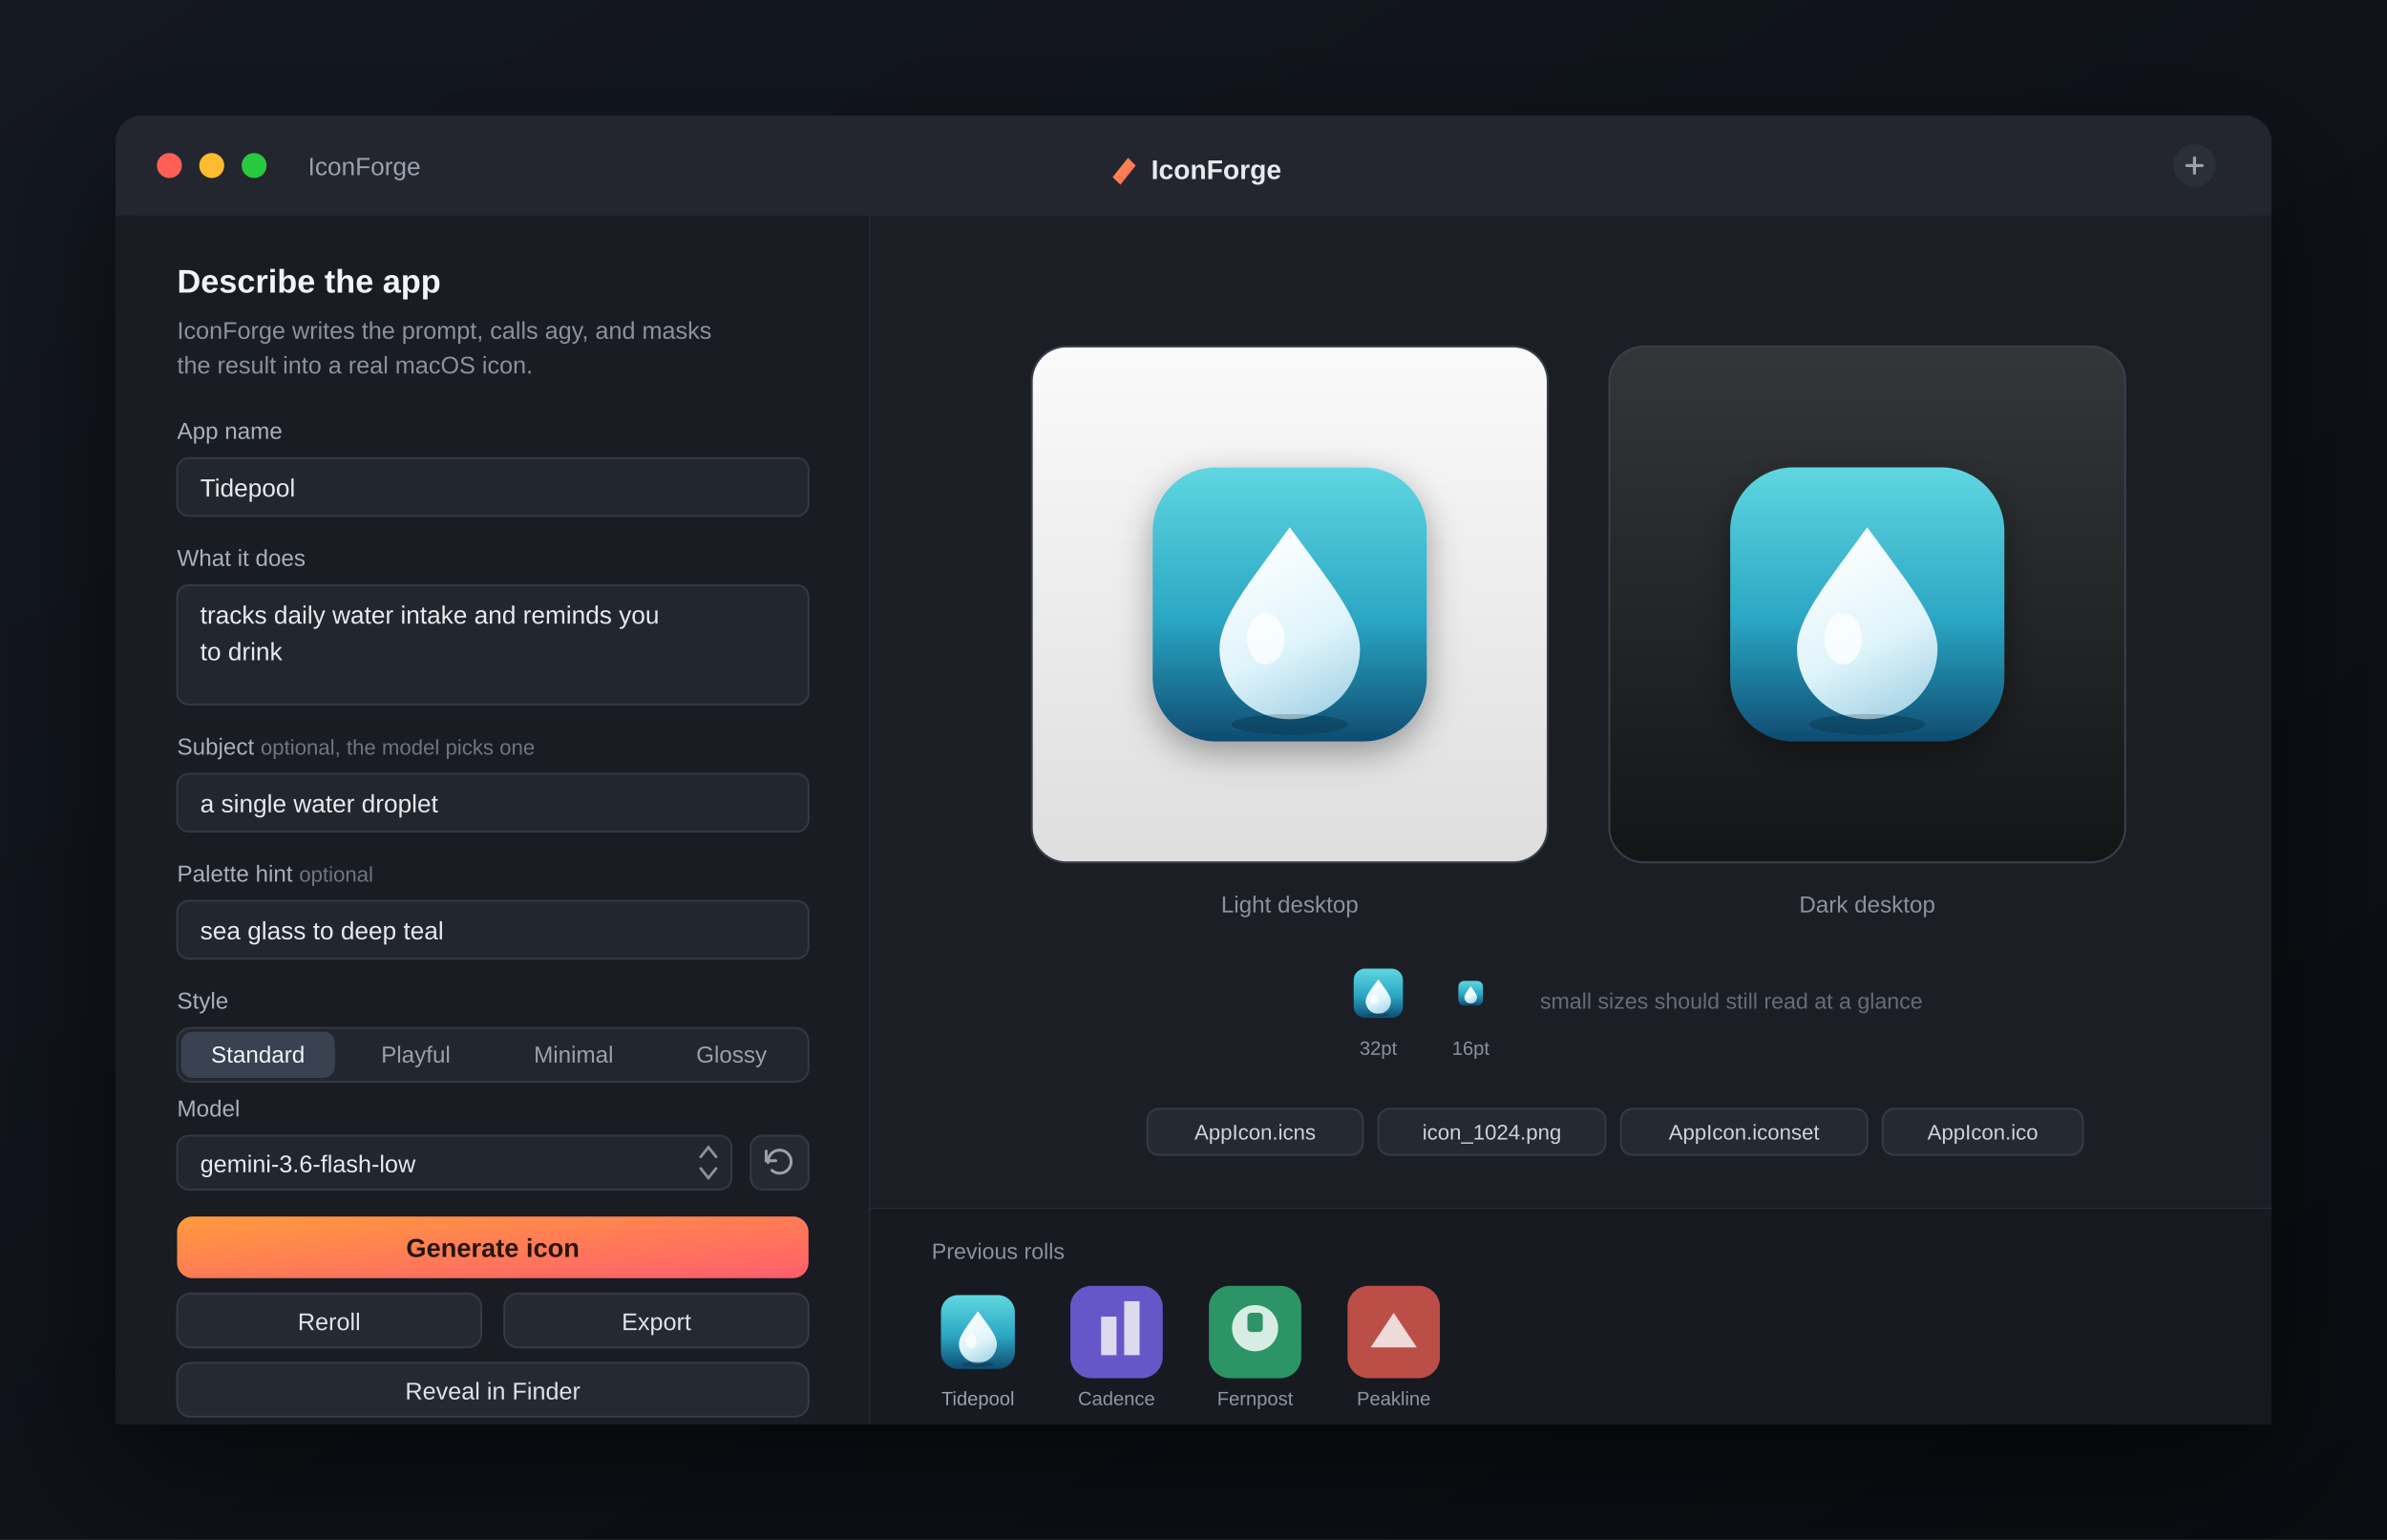
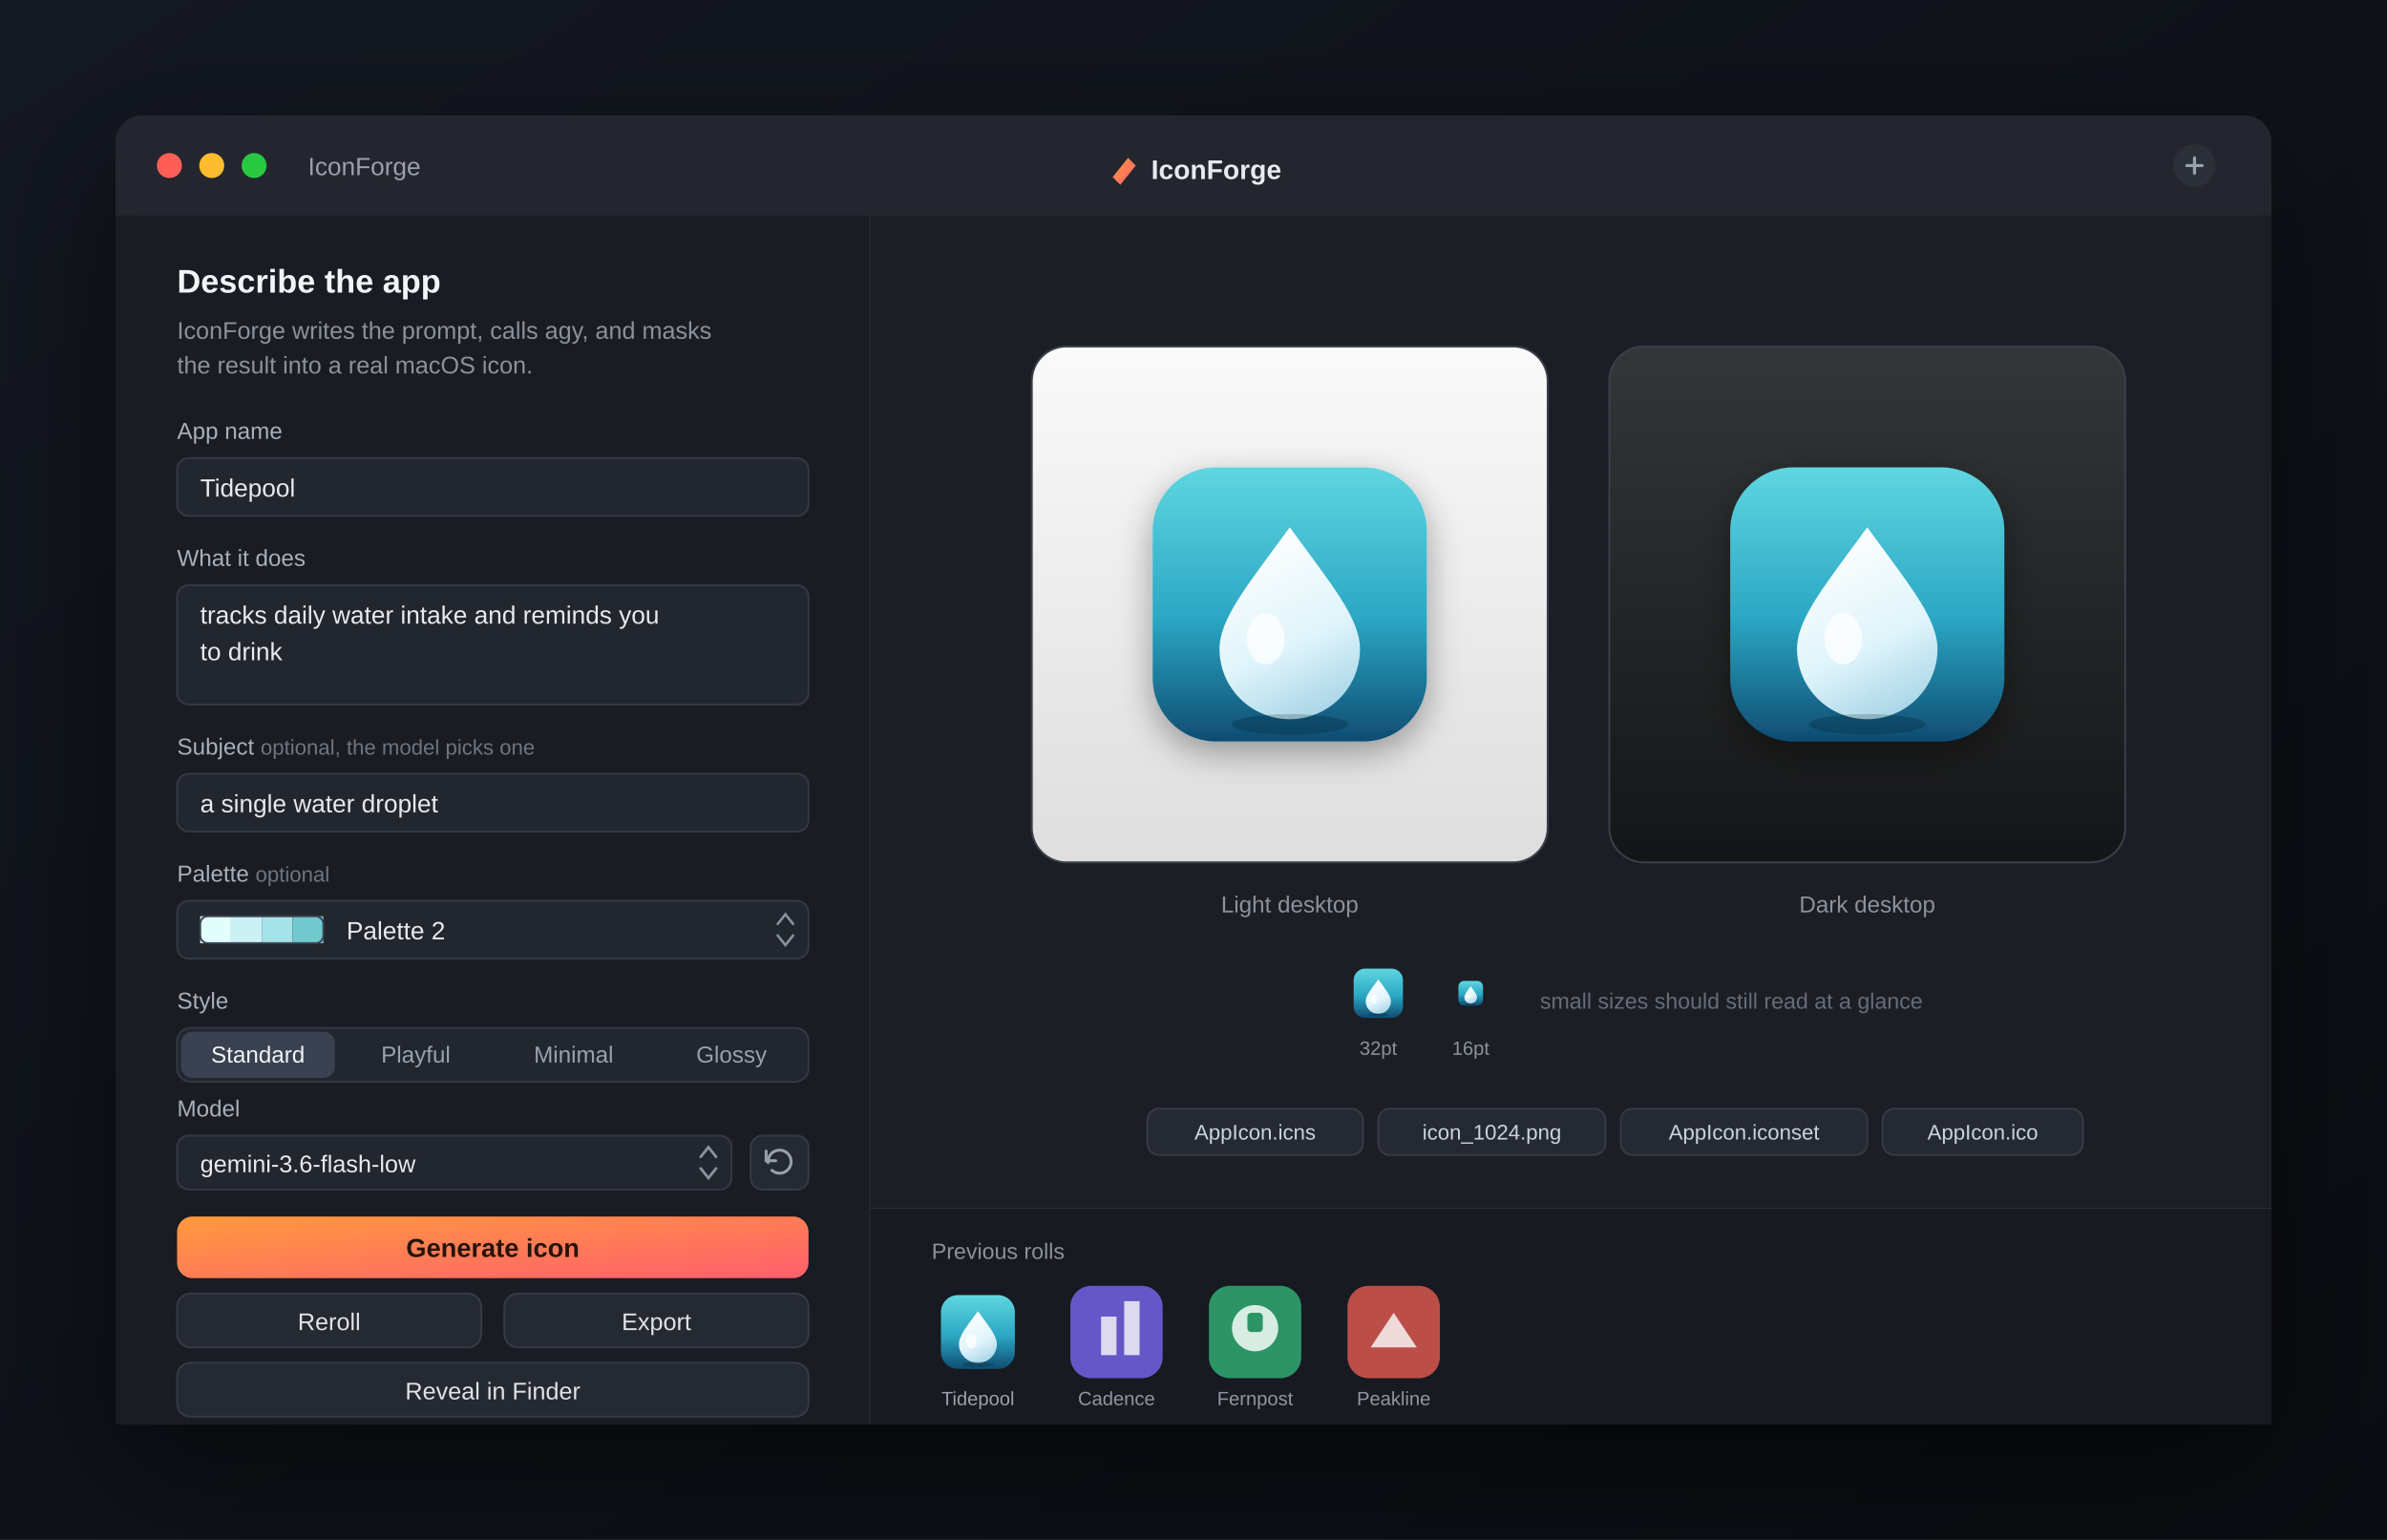
<svg xmlns="http://www.w3.org/2000/svg" viewBox="0 0 1240 800" width="1240" height="800" font-family="-apple-system, BlinkMacSystemFont, 'SF Pro Text', 'Helvetica Neue', Arial, sans-serif">
  <defs>
    <linearGradient id="pageBg" x1="0" y1="0" x2="1" y2="1">
      <stop offset="0%" stop-color="#141821" />
      <stop offset="100%" stop-color="#0a0c11" />
    </linearGradient>
    <linearGradient id="dropIcon" x1="0.5" y1="0" x2="0.5" y2="1">
      <stop offset="0%" stop-color="#5fd6e0" />
      <stop offset="55%" stop-color="#2ba7c4" />
      <stop offset="100%" stop-color="#0f4c72" />
    </linearGradient>
    <linearGradient id="dropBody" x1="0.35" y1="0" x2="0.7" y2="1">
      <stop offset="0%" stop-color="#ffffff" />
      <stop offset="60%" stop-color="#dff4fb" />
      <stop offset="100%" stop-color="#a7d4e6" />
    </linearGradient>
    <linearGradient id="lightCard" x1="0.5" y1="0" x2="0.5" y2="1">
      <stop offset="0%" stop-color="#fafafa" />
      <stop offset="100%" stop-color="#dedede" />
    </linearGradient>
    <linearGradient id="darkCard" x1="0.5" y1="0" x2="0.5" y2="1">
      <stop offset="0%" stop-color="#333739" />
      <stop offset="100%" stop-color="#141516" />
    </linearGradient>
    <linearGradient id="accent" x1="0" y1="0" x2="1" y2="1">
      <stop offset="0%" stop-color="#ff9a3d" />
      <stop offset="100%" stop-color="#ff5f6d" />
    </linearGradient>
    <filter id="iconShadow" x="-30%" y="-30%" width="160%" height="160%">
      <feDropShadow dx="0" dy="6" stdDeviation="9" flood-color="#000" flood-opacity="0.35" />
    </filter>
    <filter id="windowShadow" x="-10%" y="-10%" width="120%" height="130%">
      <feDropShadow dx="0" dy="26" stdDeviation="34" flood-color="#000" flood-opacity="0.55" />
    </filter>
    <symbol id="waterIcon" viewBox="0 0 200 200">
      <rect x="20" y="20" width="160" height="160" rx="37" fill="url(#dropIcon)" />
      <path d="M100 55 C124 88 141 108 141 126 a41 41 0 0 1 -82 0 C59 108 76 88 100 55 Z" fill="url(#dropBody)" />
      <ellipse cx="86" cy="120" rx="11" ry="15" fill="#ffffff" opacity="0.75" />
      <ellipse cx="100" cy="170" rx="34" ry="6" fill="#000" opacity="0.18" />
    </symbol>
  </defs>
  <rect width="1240" height="800" fill="url(#pageBg)" />
  <g filter="url(#windowShadow)">
    <rect x="60" y="60" width="1120" height="680" rx="14" fill="#1c1f26" />
  </g>
  <rect x="60" y="60" width="1120" height="52" rx="14" fill="#23262e" />
  <rect x="60" y="98" width="1120" height="14" fill="#23262e" />
  <circle cx="88" cy="86" r="6.5" fill="#ff5f57" />
  <circle cx="110" cy="86" r="6.5" fill="#febc2e" />
  <circle cx="132" cy="86" r="6.5" fill="#28c840" />
  <text x="160" y="91" fill="#9aa1ad" font-size="13">IconForge</text>
  <g transform="translate(576 78)">
    <path d="M2 14 L10 4 L14 8 L6 18 Z" fill="url(#accent)" />
    <text x="22" y="15" fill="#e8eaef" font-size="14" font-weight="600">IconForge</text>
  </g>
  <circle cx="1140" cy="86" r="11" fill="#2b2f38" />
  <path d="M1136 86 h8 M1140 82 v8" stroke="#9aa1ad" stroke-width="1.6" stroke-linecap="round" />
  <rect x="60" y="112" width="392" height="628" fill="#191c22" />
  <line x1="452" y1="112" x2="452" y2="740" stroke="#2b2f38" stroke-width="1" />
  <text x="92" y="152" fill="#f2f4f8" font-size="17" font-weight="600">Describe the app</text>
  <text x="92" y="176" fill="#8b929c" font-size="12.5">IconForge writes the prompt, calls agy, and masks</text>
  <text x="92" y="194" fill="#8b929c" font-size="12.5">the result into a real macOS icon.</text>
  <text x="92" y="228" fill="#a8b0bb" font-size="12">App name</text>
  <rect x="92" y="238" width="328" height="30" rx="6" fill="#22262e" stroke="#333844" />
  <text x="104" y="258" fill="#e8eaef" font-size="13">Tidepool</text>
  <text x="92" y="294" fill="#a8b0bb" font-size="12">What it does</text>
  <rect x="92" y="304" width="328" height="62" rx="6" fill="#22262e" stroke="#333844" />
  <text x="104" y="324" fill="#e8eaef" font-size="13">tracks daily water intake and reminds you</text>
  <text x="104" y="343" fill="#e8eaef" font-size="13">to drink</text>
  <text x="92" y="392" fill="#a8b0bb" font-size="12">Subject <tspan fill="#6e7580" font-size="11">optional, the model picks one</tspan>
  </text>
  <rect x="92" y="402" width="328" height="30" rx="6" fill="#22262e" stroke="#333844" />
  <text x="104" y="422" fill="#e8eaef" font-size="13">a single water droplet</text>
-   <text x="92" y="458" fill="#a8b0bb" font-size="12">Palette hint <tspan fill="#6e7580" font-size="11">optional</tspan>
+   <text x="92" y="458" fill="#a8b0bb" font-size="12">Palette <tspan fill="#6e7580" font-size="11">optional</tspan>
  </text>
  <rect x="92" y="468" width="328" height="30" rx="6" fill="#22262e" stroke="#333844" />
-   <text x="104" y="488" fill="#e8eaef" font-size="13">sea glass to deep teal</text>
+   <g>
+     <rect x="104" y="476" width="64" height="14" rx="4" fill="#22262e" />
+     <rect x="104" y="476" width="16" height="14" fill="#E3FDFD" />
+     <rect x="120" y="476" width="16" height="14" fill="#CBF1F5" />
+     <rect x="136" y="476" width="16" height="14" fill="#A6E3E9" />
+     <rect x="152" y="476" width="16" height="14" fill="#71C9CE" />
+     <rect x="104" y="476" width="64" height="14" rx="4" fill="none" stroke="#3a4150" />
+   </g>
+   <text x="180" y="488" fill="#e8eaef" font-size="13">Palette 2</text>
+   <path d="M404 480 l4 -5 l4 5 M404 486 l4 5 l4 -5" stroke="#8b929c" stroke-width="1.3" fill="none" stroke-linecap="round" />
  <text x="92" y="524" fill="#a8b0bb" font-size="12">Style</text>
  <rect x="92" y="534" width="328" height="28" rx="7" fill="#22262e" stroke="#333844" />
  <rect x="94" y="536" width="80" height="24" rx="6" fill="#3a4150" />
  <text x="134" y="552" fill="#f2f4f8" font-size="12" text-anchor="middle">Standard</text>
  <text x="216" y="552" fill="#9aa1ad" font-size="12" text-anchor="middle">Playful</text>
  <text x="298" y="552" fill="#9aa1ad" font-size="12" text-anchor="middle">Minimal</text>
  <text x="380" y="552" fill="#9aa1ad" font-size="12" text-anchor="middle">Glossy</text>
  <text x="92" y="580" fill="#a8b0bb" font-size="12">Model</text>
  <rect x="92" y="590" width="288" height="28" rx="6" fill="#22262e" stroke="#333844" />
  <text x="104" y="609" fill="#e8eaef" font-size="12.5">gemini-3.6-flash-low</text>
  <path d="M364 601 l4 -5 l4 5 M364 607 l4 5 l4 -5" stroke="#8b929c" stroke-width="1.4" fill="none" stroke-linecap="round" />
  <rect x="390" y="590" width="30" height="28" rx="6" fill="#252932" stroke="#343a46" />
  <path d="M399 604 a6 6 0 1 1 2 4" stroke="#9aa1ad" stroke-width="1.5" fill="none" stroke-linecap="round" />
  <path d="M398 598 v5 h5" stroke="#9aa1ad" stroke-width="1.5" fill="none" stroke-linecap="round" />
  <rect x="92" y="632" width="328" height="32" rx="8" fill="url(#accent)" />
  <text x="256" y="653" fill="#26140a" font-size="13.5" font-weight="600" text-anchor="middle">Generate icon</text>
  <rect x="92" y="672" width="158" height="28" rx="7" fill="#252932" stroke="#343a46" />
  <text x="171" y="691" fill="#dfe3ea" font-size="12.5" text-anchor="middle">Reroll</text>
  <rect x="262" y="672" width="158" height="28" rx="7" fill="#252932" stroke="#343a46" />
  <text x="341" y="691" fill="#dfe3ea" font-size="12.5" text-anchor="middle">Export</text>
  <rect x="92" y="708" width="328" height="28" rx="7" fill="#252932" stroke="#343a46" />
  <text x="256" y="727" fill="#dfe3ea" font-size="12.5" text-anchor="middle">Reveal in Finder</text>
  <rect x="452" y="112" width="728" height="516" fill="#1b1e25" />
  <rect x="536" y="180" width="268" height="268" rx="18" fill="url(#lightCard)" stroke="#3a3f4a" />
  <g filter="url(#iconShadow)">
    <use href="#waterIcon" x="581" y="225" width="178" height="178" />
  </g>
  <text x="670" y="474" fill="#8b929c" font-size="12" text-anchor="middle">Light desktop</text>
  <rect x="836" y="180" width="268" height="268" rx="18" fill="url(#darkCard)" stroke="#3a3f4a" />
  <g filter="url(#iconShadow)">
    <use href="#waterIcon" x="881" y="225" width="178" height="178" />
  </g>
  <text x="970" y="474" fill="#8b929c" font-size="12" text-anchor="middle">Dark desktop</text>
  <use href="#waterIcon" x="700" y="500" width="32" height="32" />
  <text x="716" y="548" fill="#8b929c" font-size="10" text-anchor="middle">32pt</text>
  <use href="#waterIcon" x="756" y="508" width="16" height="16" />
  <text x="764" y="548" fill="#8b929c" font-size="10" text-anchor="middle">16pt</text>
  <text x="800" y="524" fill="#666d78" font-size="11.5">small sizes should still read at a glance</text>
  <g font-size="11" fill="#cdd3dc">
    <rect x="596" y="576" width="112" height="24" rx="6" fill="#252932" stroke="#343a46" />
    <text x="652" y="592" text-anchor="middle">AppIcon.icns</text>
    <rect x="716" y="576" width="118" height="24" rx="6" fill="#252932" stroke="#343a46" />
    <text x="775" y="592" text-anchor="middle">icon_1024.png</text>
    <rect x="842" y="576" width="128" height="24" rx="6" fill="#252932" stroke="#343a46" />
    <text x="906" y="592" text-anchor="middle">AppIcon.iconset</text>
    <rect x="978" y="576" width="104" height="24" rx="6" fill="#252932" stroke="#343a46" />
    <text x="1030" y="592" text-anchor="middle">AppIcon.ico</text>
  </g>
  <line x1="452" y1="628" x2="1180" y2="628" stroke="#2b2f38" />
  <rect x="452" y="628" width="728" height="112" fill="#171a20" />
  <text x="484" y="654" fill="#8b929c" font-size="11.5">Previous rolls</text>
  <use href="#waterIcon" x="484" y="668" width="48" height="48" />
  <text x="508" y="730" fill="#9aa1ad" font-size="10" text-anchor="middle">Tidepool</text>
  <g opacity="0.92">
    <rect x="556" y="668" width="48" height="48" rx="11" fill="#6d5cd6" />
    <path d="M572 704 v-20 h8 v20 z M584 704 v-28 h8 v28 z" fill="#efeaff" />
    <text x="580" y="730" fill="#9aa1ad" font-size="10" text-anchor="middle">Cadence</text>
  </g>
  <g opacity="0.92">
    <rect x="628" y="668" width="48" height="48" rx="11" fill="#2f9e6b" />
    <circle cx="652" cy="690" r="12" fill="#e7fff3" />
    <rect x="648" y="682" width="8" height="10" rx="2" fill="#2f9e6b" />
    <text x="652" y="730" fill="#9aa1ad" font-size="10" text-anchor="middle">Fernpost</text>
  </g>
  <g opacity="0.92">
    <rect x="700" y="668" width="48" height="48" rx="11" fill="#c9534a" />
    <path d="M712 700 l12 -18 l12 18 z" fill="#ffeae8" />
    <text x="724" y="730" fill="#9aa1ad" font-size="10" text-anchor="middle">Peakline</text>
  </g>
</svg>
